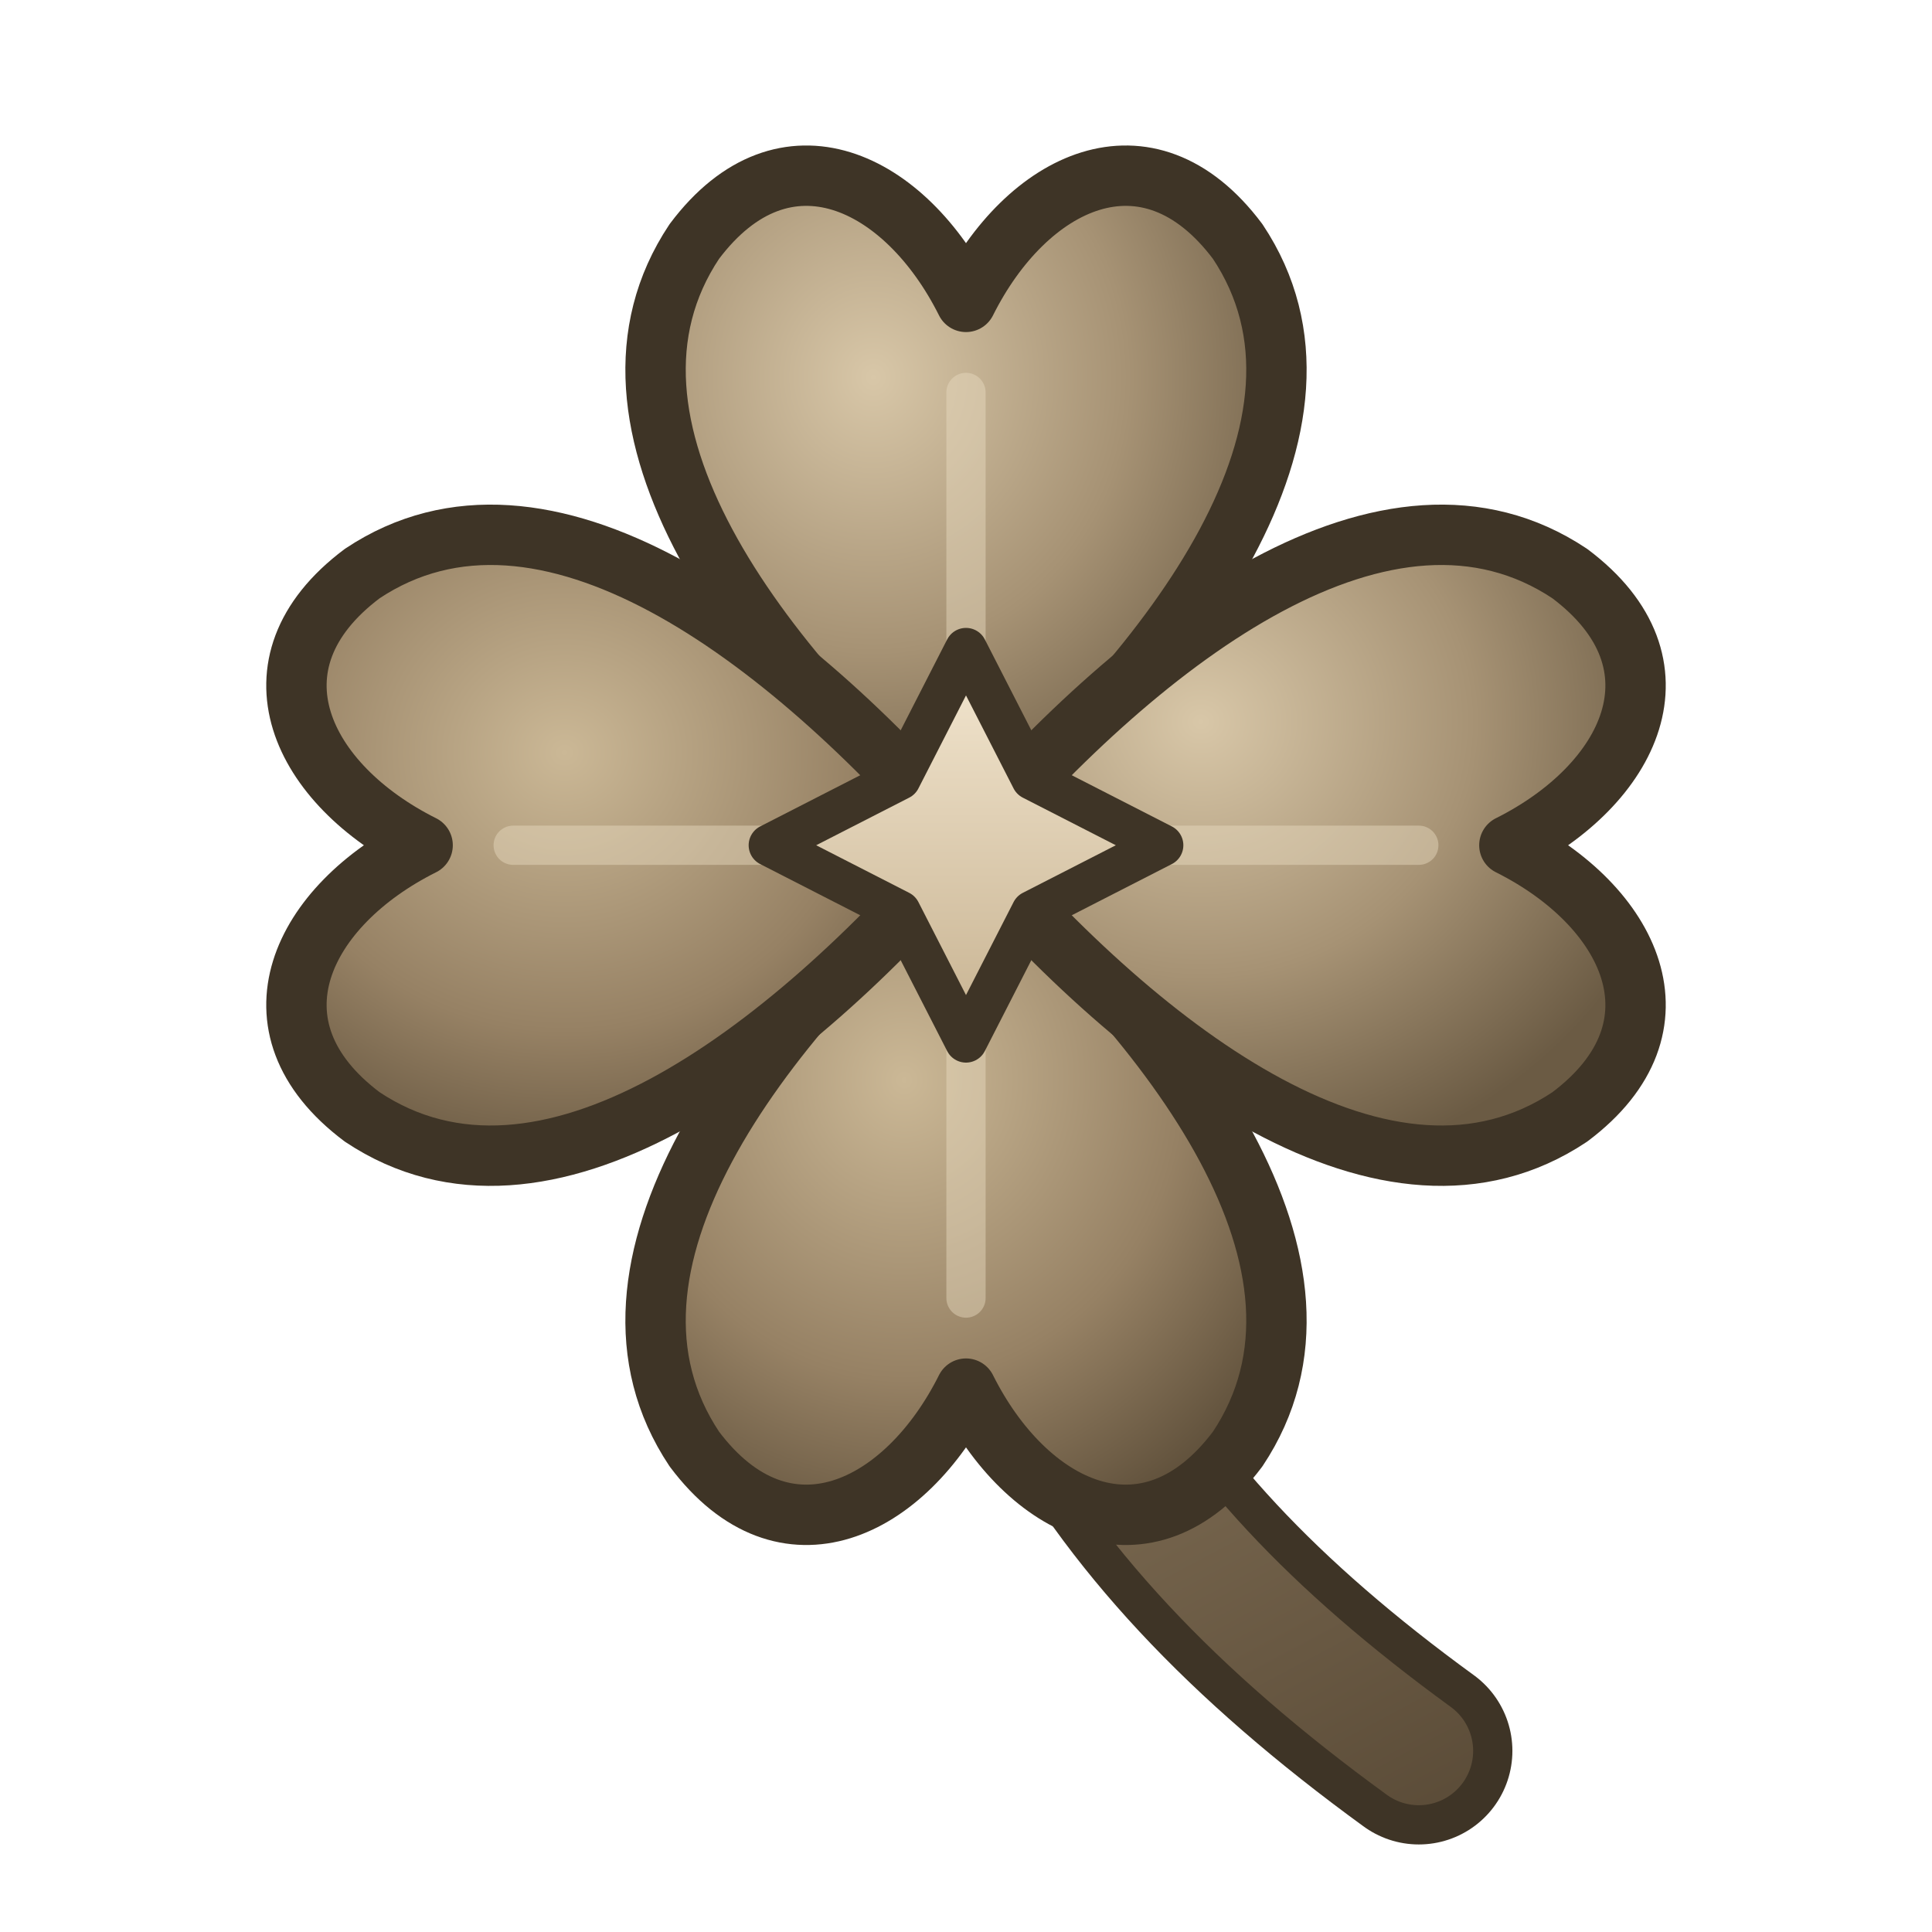
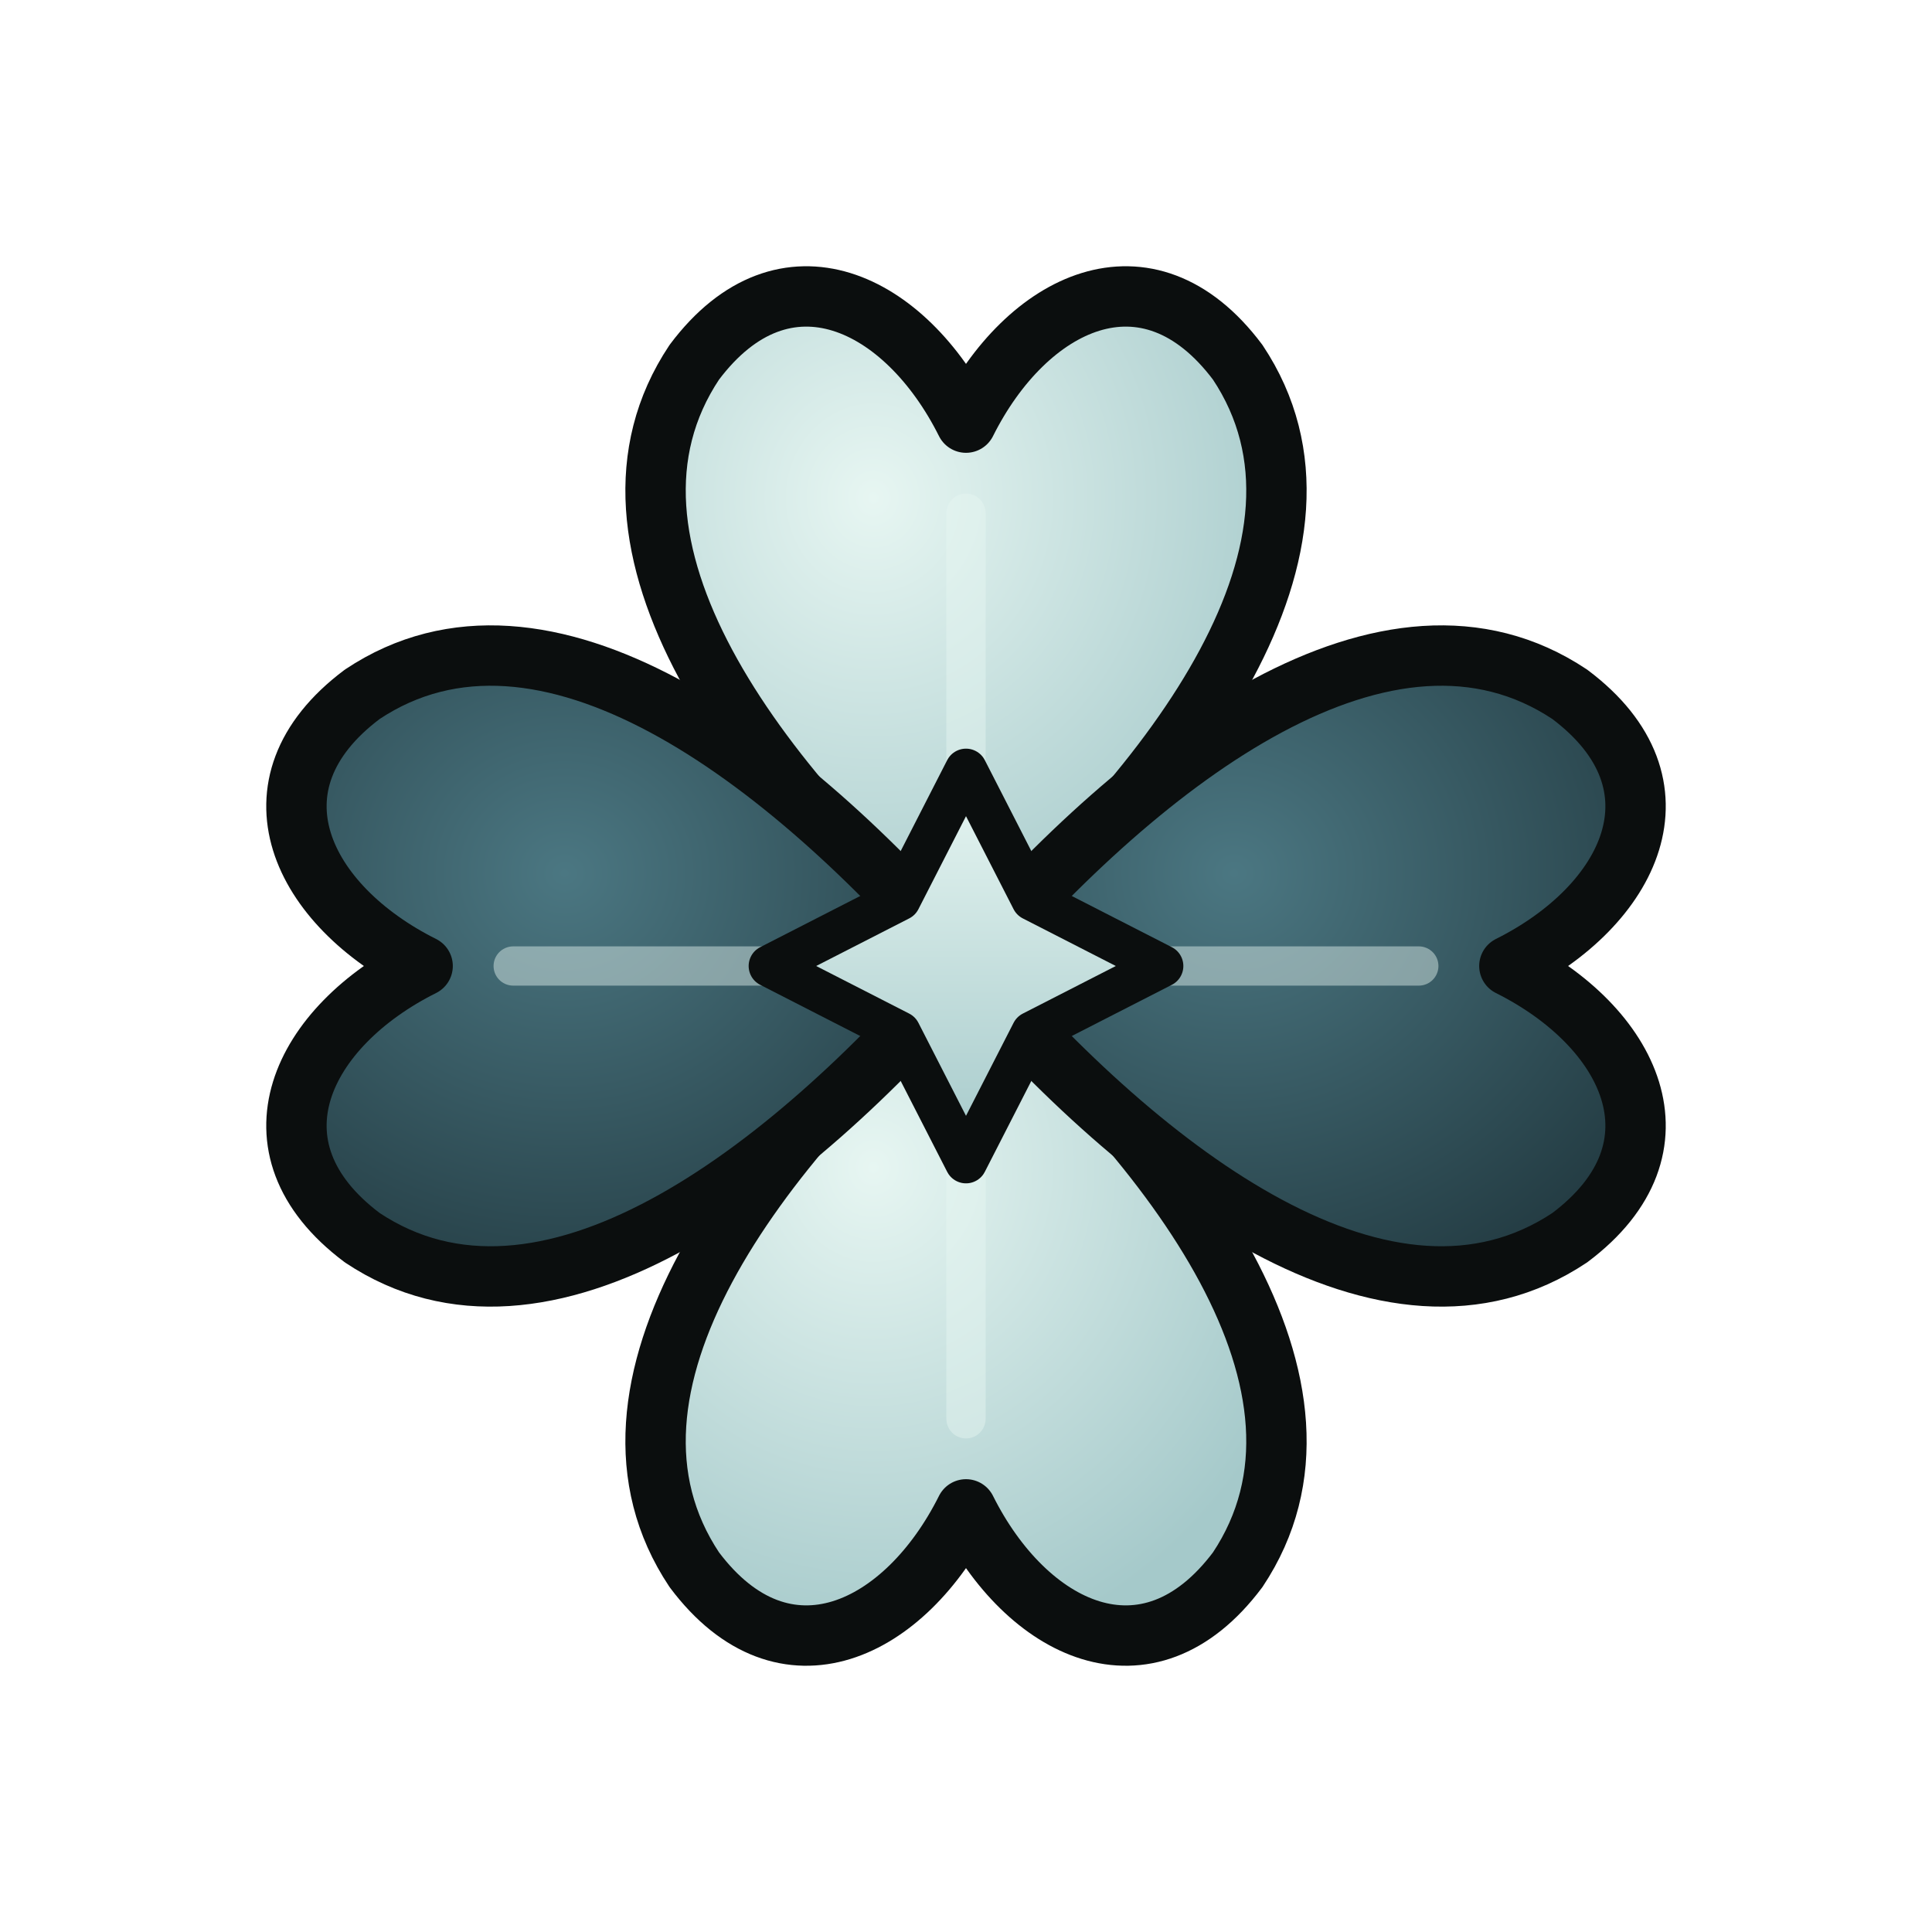
<svg xmlns="http://www.w3.org/2000/svg" viewBox="0 0 64 64" fill="none">
  <defs>
-     <radialGradient id="clover-top" cx="35%" cy="30%" r="75%">
-       <stop offset="0%" stop-color="#D8C7A8" />
-       <stop offset="55%" stop-color="#A69274" />
-       <stop offset="100%" stop-color="#6B5B44" />
+     <radialGradient id="leaf-a" cx="35%" cy="30%" r="75%">
+       <stop offset="0%" stop-color="#E7F6F2" />
+       <stop offset="100%" stop-color="#A5C9CA" />
    </radialGradient>
-     <radialGradient id="clover-side" cx="40%" cy="35%" r="75%">
-       <stop offset="0%" stop-color="#CBB896" />
-       <stop offset="60%" stop-color="#968164" />
-       <stop offset="100%" stop-color="#5E4F3A" />
+     <radialGradient id="leaf-b" cx="40%" cy="35%" r="75%">
+       <stop offset="0%" stop-color="#4B7782" />
+       <stop offset="100%" stop-color="#233B42" />
    </radialGradient>
-     <linearGradient id="clover-stem" x1="32" y1="30" x2="48" y2="60" gradientUnits="userSpaceOnUse">
-       <stop offset="0%" stop-color="#9B876A" />
-       <stop offset="100%" stop-color="#5B4C38" />
-     </linearGradient>
-     <linearGradient id="arcane-crest" x1="32" y1="21" x2="32" y2="35" gradientUnits="userSpaceOnUse">
-       <stop offset="0%" stop-color="#F5E9D3" />
-       <stop offset="100%" stop-color="#C5B08E" />
+     <linearGradient id="crest" x1="32" y1="25.5" x2="32" y2="38.5" gradientUnits="userSpaceOnUse">
+       <stop offset="0%" stop-color="#E7F6F2" />
+       <stop offset="100%" stop-color="#A5C9CA" />
    </linearGradient>
  </defs>
-   <path d="M32 30 C32 42 36 50 47 58" stroke="#3E3426" stroke-width="6.2" stroke-linecap="round" />
-   <path d="M32 30 C32 42 36 50 47 58" stroke="url(#clover-stem)" stroke-width="3.6" stroke-linecap="round" />
-   <path d="M32 28 C25 22 19 14 23 8 C26 4 30 6 32 10 C34 6 38 4 41 8 C45 14 39 22 32 28 Z" fill="url(#clover-top)" stroke="#3E3426" stroke-width="2" stroke-linejoin="round" />
-   <path d="M32 28 C25 34 19 42 23 48 C26 52 30 50 32 46 C34 50 38 52 41 48 C45 42 39 34 32 28 Z" fill="url(#clover-side)" stroke="#3E3426" stroke-width="2" stroke-linejoin="round" />
-   <path d="M32 28 C26 21 18 15 12 19 C8 22 10 26 14 28 C10 30 8 34 12 37 C18 41 26 35 32 28 Z" fill="url(#clover-side)" stroke="#3E3426" stroke-width="2" stroke-linejoin="round" />
-   <path d="M32 28 C38 21 46 15 52 19 C56 22 54 26 50 28 C54 30 56 34 52 37 C46 41 38 35 32 28 Z" fill="url(#clover-top)" stroke="#3E3426" stroke-width="2" stroke-linejoin="round" />
-   <path d="M32 13 L32 24 M32 32 L32 43 M17 28 L28 28 M36 28 L47 28" stroke="#EADCC2" stroke-opacity="0.45" stroke-width="1.3" stroke-linecap="round" />
-   <path d="M32 21.5 L34.2 25.8 L38.5 28 L34.2 30.2 L32 34.5 L29.8 30.2 L25.5 28 L29.8 25.8 Z" fill="url(#arcane-crest)" stroke="#3E3426" stroke-width="1.4" stroke-linejoin="round" />
+   <path d="M32 32 C25 26 19 18 23 12 C26 8 30 10 32 14 C34 10 38 8 41 12 C45 18 39 26 32 32 Z" fill="url(#leaf-a)" stroke="#0B0E0E" stroke-width="2" stroke-linejoin="round" />
+   <path d="M32 32 C25 38 19 46 23 52 C26 56 30 54 32 50 C34 54 38 56 41 52 C45 46 39 38 32 32 Z" fill="url(#leaf-a)" stroke="#0B0E0E" stroke-width="2" stroke-linejoin="round" />
+   <path d="M32 32 C26 25 18 19 12 23 C8 26 10 30 14 32 C10 34 8 38 12 41 C18 45 26 39 32 32 Z" fill="url(#leaf-b)" stroke="#0B0E0E" stroke-width="2" stroke-linejoin="round" />
+   <path d="M32 32 C38 25 46 19 52 23 C56 26 54 30 50 32 C54 34 56 38 52 41 C46 45 38 39 32 32 Z" fill="url(#leaf-b)" stroke="#0B0E0E" stroke-width="2" stroke-linejoin="round" />
+   <path d="M32 17 L32 28 M32 36 L32 47 M17 32 L28 32 M36 32 L47 32" stroke="#E7F6F2" stroke-opacity="0.45" stroke-width="1.3" stroke-linecap="round" />
+   <path d="M32 25.5 L34.2 29.8 L38.5 32 L34.2 34.2 L32 38.5 L29.8 34.2 L25.5 32 L29.8 29.8 Z" fill="url(#crest)" stroke="#0B0E0E" stroke-width="1.4" stroke-linejoin="round" />
</svg>
